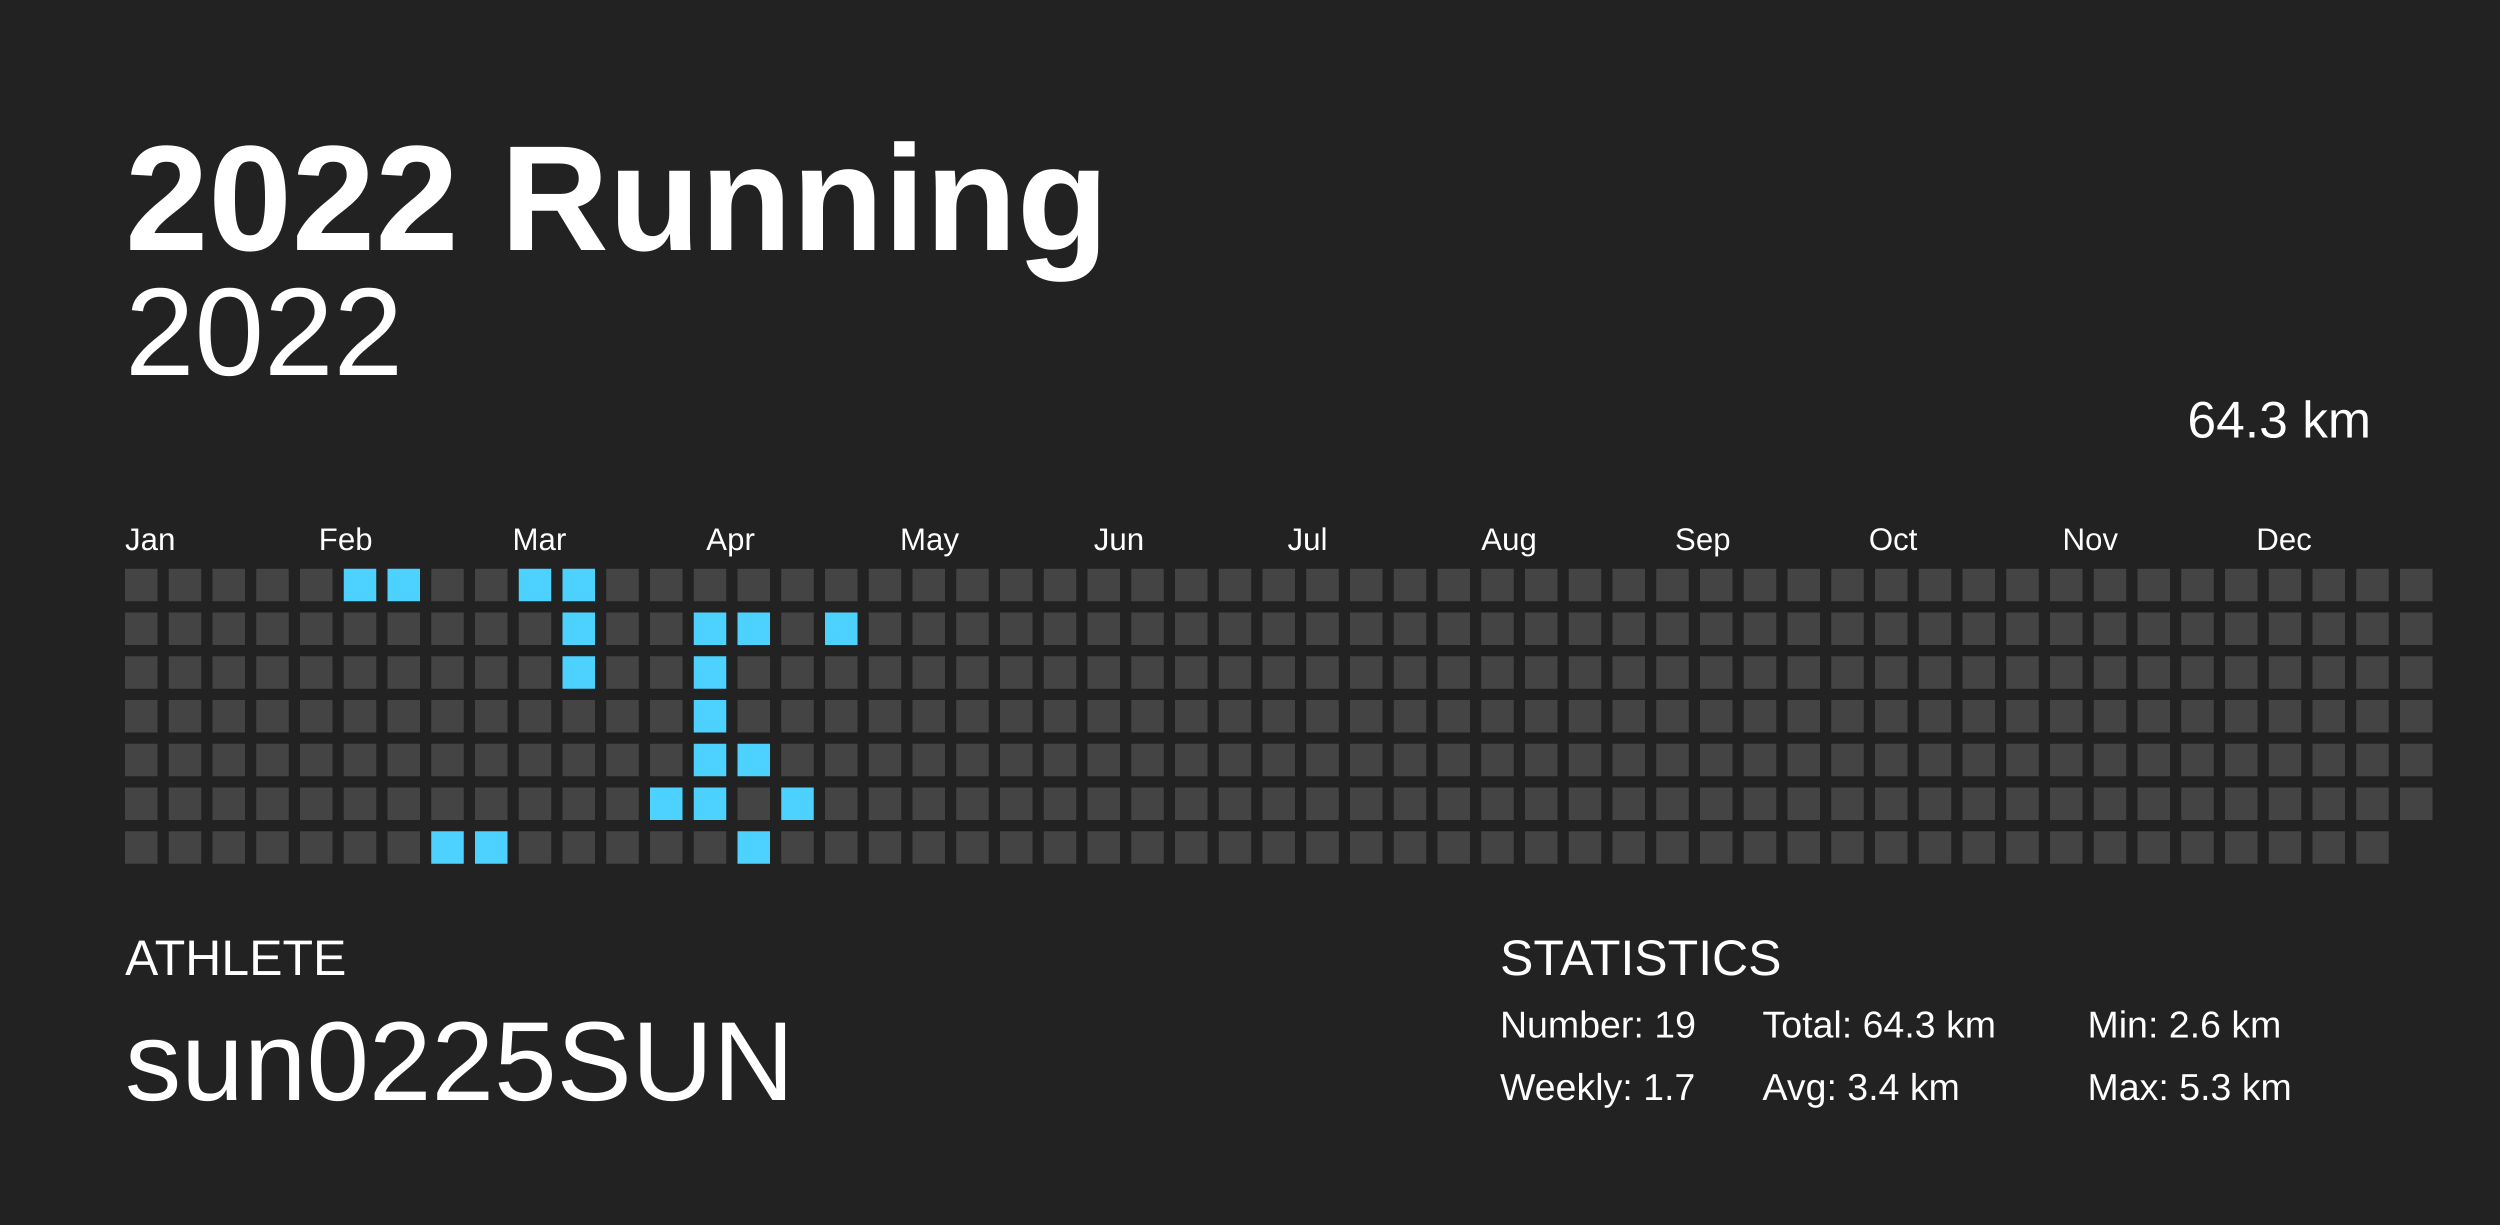
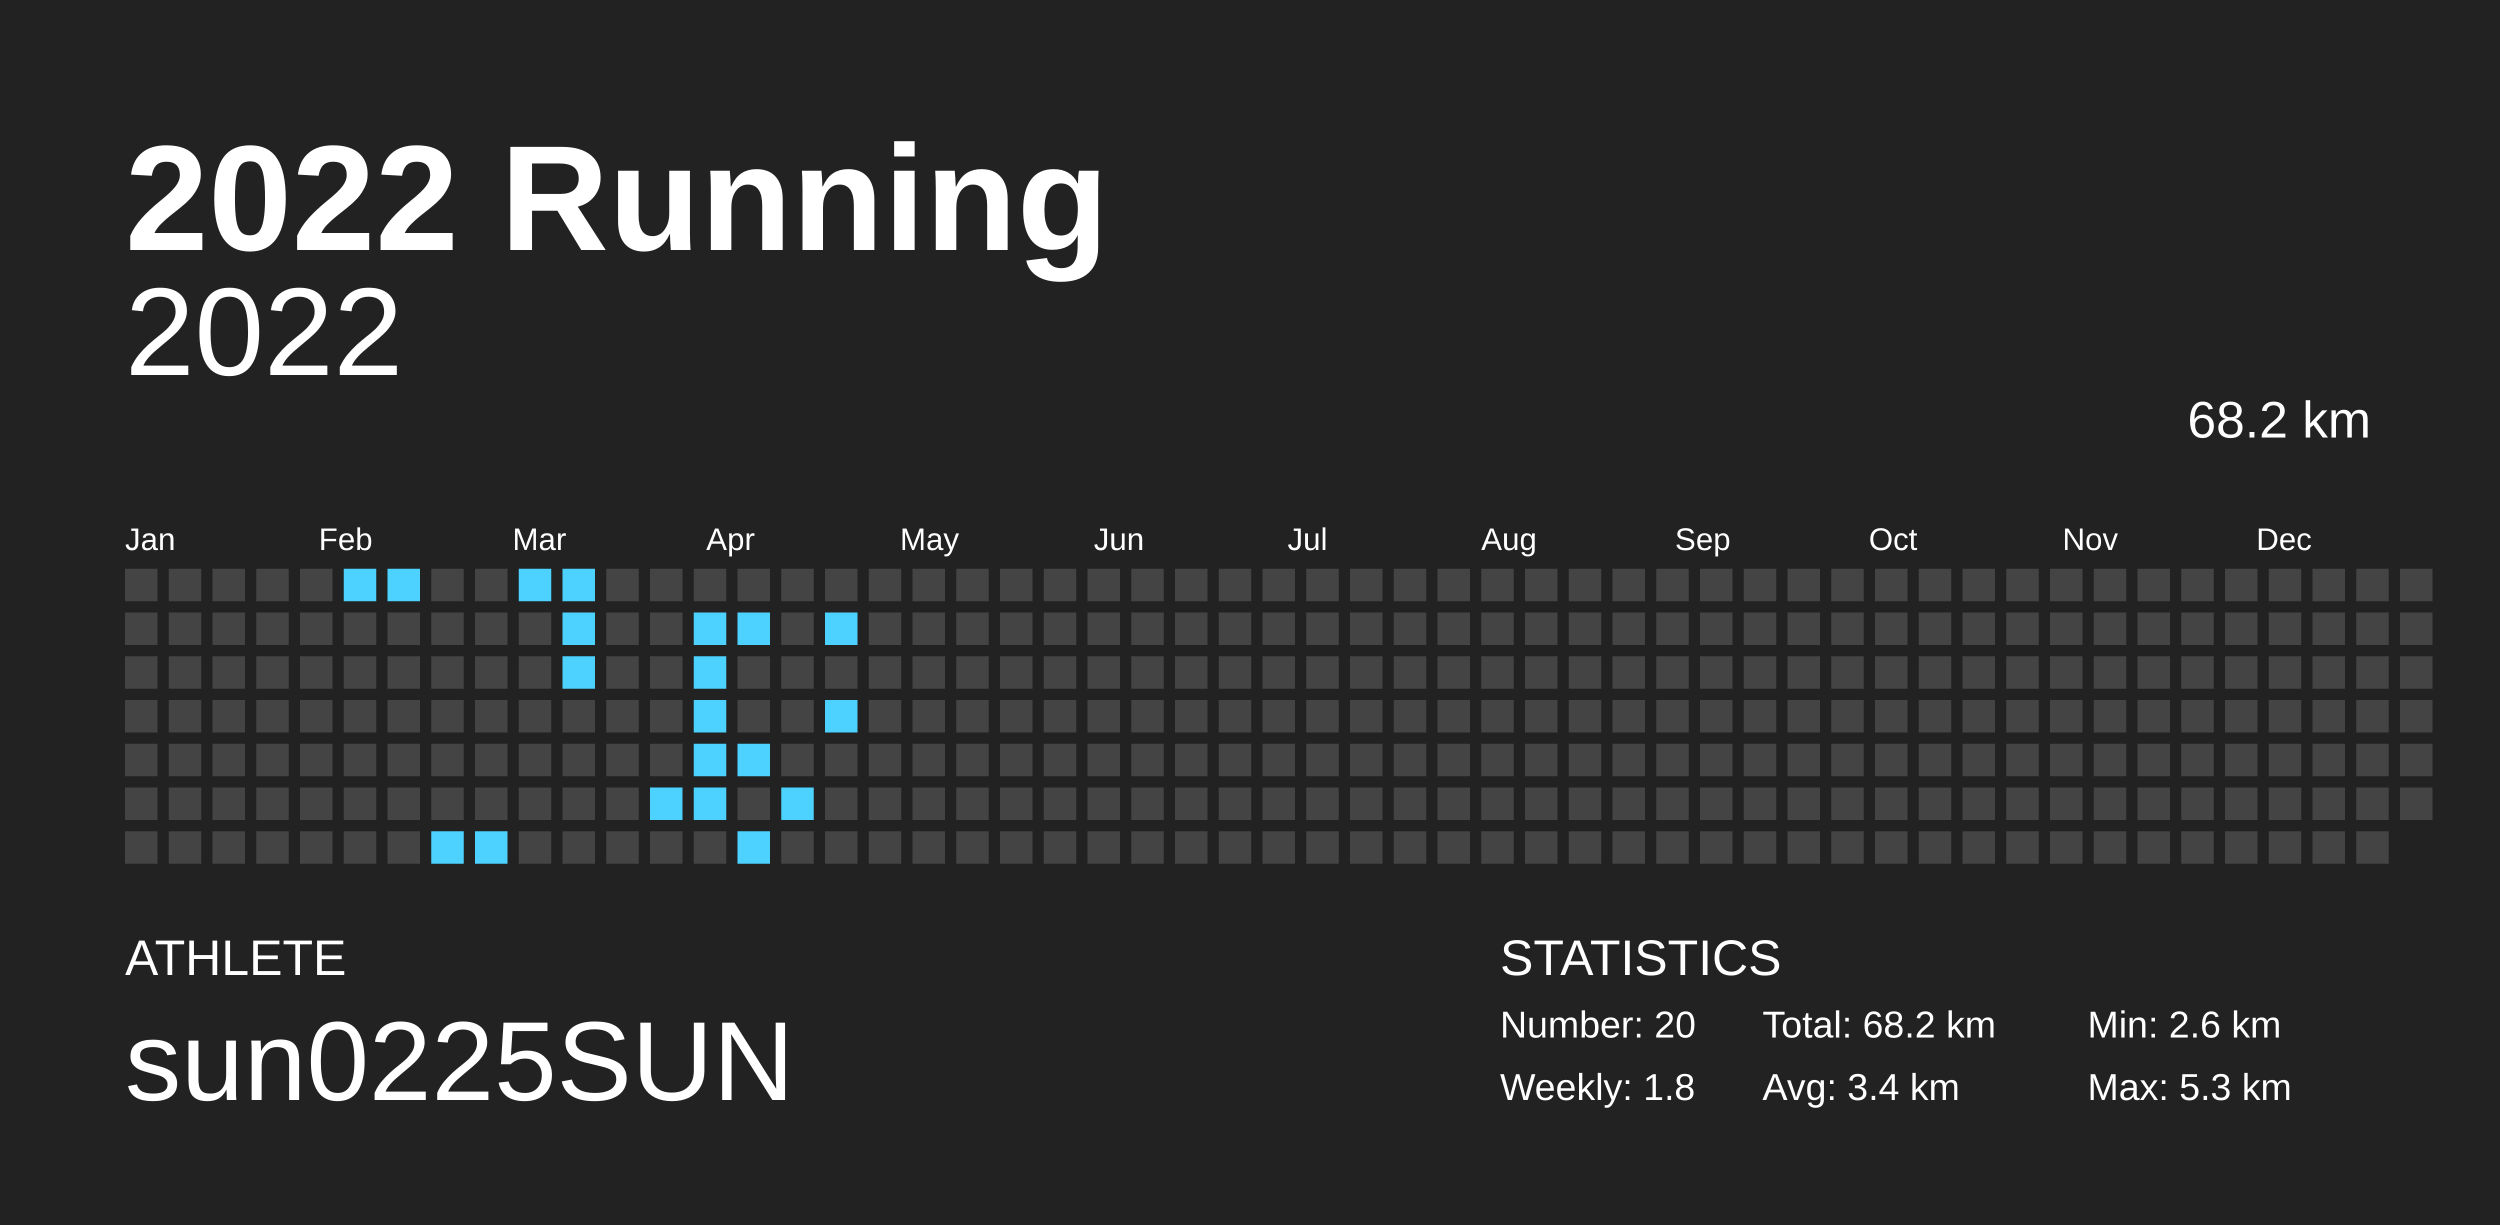
<svg xmlns="http://www.w3.org/2000/svg" baseProfile="full" height="98mm" version="1.1" viewBox="0,0,200,98" width="200mm">
  <defs />
  <rect fill="#222222" height="98" width="200" x="0" y="0" />
  <text fill="#FFFFFF" style="font-size:12px; font-family:Arial; font-weight:bold;" x="10" y="20">2022 Running</text>
  <text fill="#FFFFFF" style="font-size:4px; font-family:Arial" x="10" y="78">ATHLETE</text>
  <text fill="#FFFFFF" style="font-size:9px; font-family:Arial" x="10" y="88">sun0225SUN</text>
  <text fill="#FFFFFF" style="font-size:4px; font-family:Arial" x="120" y="78">STATISTICS</text>
-   <text fill="#FFFFFF" style="font-size:3px; font-family:Arial" x="120" y="83">Number: 19</text>
-   <text fill="#FFFFFF" style="font-size:3px; font-family:Arial" x="120" y="88">Weekly: 1.7</text>
-   <text fill="#FFFFFF" style="font-size:3px; font-family:Arial" x="141" y="83">Total: 64.3 km</text>
+   <text fill="#FFFFFF" style="font-size:3px; font-family:Arial" x="120" y="83">Number: 20</text>
+   <text fill="#FFFFFF" style="font-size:3px; font-family:Arial" x="120" y="88">Weekly: 1.8</text>
+   <text fill="#FFFFFF" style="font-size:3px; font-family:Arial" x="141" y="83">Total: 68.2 km</text>
  <text fill="#FFFFFF" style="font-size:3px; font-family:Arial" x="141" y="88">Avg: 3.4 km</text>
  <text fill="#FFFFFF" style="font-size:3px; font-family:Arial" x="167" y="83">Min: 2.6 km</text>
  <text fill="#FFFFFF" style="font-size:3px; font-family:Arial" x="167" y="88">Max: 5.3 km</text>
  <text alignment-baseline="hanging" fill="#FFFFFF" style="font-size:10.0px; font-family:Arial;" x="10" y="30">2022</text>
-   <text alignment-baseline="hanging" fill="#FFFFFF" style="font-size:4.125px; font-family:Arial;" x="175" y="35">64.3 km</text>
+   <text alignment-baseline="hanging" fill="#FFFFFF" style="font-size:4.125px; font-family:Arial;" x="175" y="35">68.2 km</text>
  <text fill="#FFFFFF" style="font-size:2.5px; font-family:Arial" x="10.0" y="44">Jan</text>
  <text fill="#FFFFFF" style="font-size:2.5px; font-family:Arial" x="25.5" y="44">Feb</text>
  <text fill="#FFFFFF" style="font-size:2.5px; font-family:Arial" x="41.0" y="44">Mar</text>
  <text fill="#FFFFFF" style="font-size:2.5px; font-family:Arial" x="56.5" y="44">Apr</text>
  <text fill="#FFFFFF" style="font-size:2.5px; font-family:Arial" x="72.0" y="44">May</text>
  <text fill="#FFFFFF" style="font-size:2.5px; font-family:Arial" x="87.5" y="44">Jun</text>
  <text fill="#FFFFFF" style="font-size:2.5px; font-family:Arial" x="103.0" y="44">Jul</text>
  <text fill="#FFFFFF" style="font-size:2.5px; font-family:Arial" x="118.5" y="44">Aug</text>
  <text fill="#FFFFFF" style="font-size:2.5px; font-family:Arial" x="134.0" y="44">Sep</text>
  <text fill="#FFFFFF" style="font-size:2.5px; font-family:Arial" x="149.5" y="44">Oct</text>
  <text fill="#FFFFFF" style="font-size:2.5px; font-family:Arial" x="165.0" y="44">Nov</text>
  <text fill="#FFFFFF" style="font-size:2.5px; font-family:Arial" x="180.5" y="44">Dec</text>
  <rect fill="#444444" height="2.6" width="2.6" x="10.0" y="45.5" />
  <rect fill="#444444" height="2.6" width="2.6" x="10.0" y="49.0" />
  <rect fill="#444444" height="2.6" width="2.6" x="10.0" y="52.5" />
  <rect fill="#444444" height="2.6" width="2.6" x="10.0" y="56.0" />
  <rect fill="#444444" height="2.6" width="2.6" x="10.0" y="59.5" />
  <rect fill="#444444" height="2.6" width="2.6" x="10.0" y="63.0" />
  <rect fill="#444444" height="2.6" width="2.6" x="10.0" y="66.5" />
  <rect fill="#444444" height="2.6" width="2.6" x="13.5" y="45.5" />
  <rect fill="#444444" height="2.6" width="2.6" x="13.5" y="49.0" />
  <rect fill="#444444" height="2.6" width="2.6" x="13.5" y="52.5" />
  <rect fill="#444444" height="2.6" width="2.6" x="13.5" y="56.0" />
  <rect fill="#444444" height="2.6" width="2.6" x="13.5" y="59.5" />
  <rect fill="#444444" height="2.6" width="2.6" x="13.5" y="63.0" />
  <rect fill="#444444" height="2.6" width="2.6" x="13.5" y="66.5" />
  <rect fill="#444444" height="2.6" width="2.6" x="17.0" y="45.5" />
  <rect fill="#444444" height="2.6" width="2.6" x="17.0" y="49.0" />
  <rect fill="#444444" height="2.6" width="2.6" x="17.0" y="52.5" />
  <rect fill="#444444" height="2.6" width="2.6" x="17.0" y="56.0" />
  <rect fill="#444444" height="2.6" width="2.6" x="17.0" y="59.5" />
  <rect fill="#444444" height="2.6" width="2.6" x="17.0" y="63.0" />
  <rect fill="#444444" height="2.6" width="2.6" x="17.0" y="66.5" />
  <rect fill="#444444" height="2.6" width="2.6" x="20.5" y="45.5" />
  <rect fill="#444444" height="2.6" width="2.6" x="20.5" y="49.0" />
  <rect fill="#444444" height="2.6" width="2.6" x="20.5" y="52.5" />
  <rect fill="#444444" height="2.6" width="2.6" x="20.5" y="56.0" />
  <rect fill="#444444" height="2.6" width="2.6" x="20.5" y="59.5" />
  <rect fill="#444444" height="2.6" width="2.6" x="20.5" y="63.0" />
  <rect fill="#444444" height="2.6" width="2.6" x="20.5" y="66.5" />
  <rect fill="#444444" height="2.6" width="2.6" x="24.0" y="45.5" />
  <rect fill="#444444" height="2.6" width="2.6" x="24.0" y="49.0" />
  <rect fill="#444444" height="2.6" width="2.6" x="24.0" y="52.5" />
  <rect fill="#444444" height="2.6" width="2.6" x="24.0" y="56.0" />
  <rect fill="#444444" height="2.6" width="2.6" x="24.0" y="59.5" />
  <rect fill="#444444" height="2.6" width="2.6" x="24.0" y="63.0" />
  <rect fill="#444444" height="2.6" width="2.6" x="24.0" y="66.5" />
  <rect fill="#4dd2ff" height="2.6" width="2.6" x="27.5" y="45.5" />
  <rect fill="#444444" height="2.6" width="2.6" x="27.5" y="49.0" />
  <rect fill="#444444" height="2.6" width="2.6" x="27.5" y="52.5" />
  <rect fill="#444444" height="2.6" width="2.6" x="27.5" y="56.0" />
  <rect fill="#444444" height="2.6" width="2.6" x="27.5" y="59.5" />
  <rect fill="#444444" height="2.6" width="2.6" x="27.5" y="63.0" />
  <rect fill="#444444" height="2.6" width="2.6" x="27.5" y="66.5" />
  <rect fill="#4dd2ff" height="2.6" width="2.6" x="31.0" y="45.5" />
  <rect fill="#444444" height="2.6" width="2.6" x="31.0" y="49.0" />
  <rect fill="#444444" height="2.6" width="2.6" x="31.0" y="52.5" />
  <rect fill="#444444" height="2.6" width="2.6" x="31.0" y="56.0" />
  <rect fill="#444444" height="2.6" width="2.6" x="31.0" y="59.5" />
  <rect fill="#444444" height="2.6" width="2.6" x="31.0" y="63.0" />
  <rect fill="#444444" height="2.6" width="2.6" x="31.0" y="66.5" />
  <rect fill="#444444" height="2.6" width="2.6" x="34.5" y="45.5" />
  <rect fill="#444444" height="2.6" width="2.6" x="34.5" y="49.0" />
  <rect fill="#444444" height="2.6" width="2.6" x="34.5" y="52.5" />
  <rect fill="#444444" height="2.6" width="2.6" x="34.5" y="56.0" />
  <rect fill="#444444" height="2.6" width="2.6" x="34.5" y="59.5" />
  <rect fill="#444444" height="2.6" width="2.6" x="34.5" y="63.0" />
  <rect fill="#4dd2ff" height="2.6" width="2.6" x="34.5" y="66.5" />
  <rect fill="#444444" height="2.6" width="2.6" x="38.0" y="45.5" />
  <rect fill="#444444" height="2.6" width="2.6" x="38.0" y="49.0" />
  <rect fill="#444444" height="2.6" width="2.6" x="38.0" y="52.5" />
  <rect fill="#444444" height="2.6" width="2.6" x="38.0" y="56.0" />
  <rect fill="#444444" height="2.6" width="2.6" x="38.0" y="59.5" />
  <rect fill="#444444" height="2.6" width="2.6" x="38.0" y="63.0" />
  <rect fill="#4dd2ff" height="2.6" width="2.6" x="38.0" y="66.5" />
  <rect fill="#4dd2ff" height="2.6" width="2.6" x="41.5" y="45.5" />
  <rect fill="#444444" height="2.6" width="2.6" x="41.5" y="49.0" />
  <rect fill="#444444" height="2.6" width="2.6" x="41.5" y="52.5" />
  <rect fill="#444444" height="2.6" width="2.6" x="41.5" y="56.0" />
  <rect fill="#444444" height="2.6" width="2.6" x="41.5" y="59.5" />
  <rect fill="#444444" height="2.6" width="2.6" x="41.5" y="63.0" />
  <rect fill="#444444" height="2.6" width="2.6" x="41.5" y="66.5" />
  <rect fill="#4dd2ff" height="2.6" width="2.6" x="45.0" y="45.5" />
  <rect fill="#4dd2ff" height="2.6" width="2.6" x="45.0" y="49.0" />
  <rect fill="#4dd2ff" height="2.6" width="2.6" x="45.0" y="52.5" />
  <rect fill="#444444" height="2.6" width="2.6" x="45.0" y="56.0" />
  <rect fill="#444444" height="2.6" width="2.6" x="45.0" y="59.5" />
  <rect fill="#444444" height="2.6" width="2.6" x="45.0" y="63.0" />
  <rect fill="#444444" height="2.6" width="2.6" x="45.0" y="66.5" />
  <rect fill="#444444" height="2.6" width="2.6" x="48.5" y="45.5" />
  <rect fill="#444444" height="2.6" width="2.6" x="48.5" y="49.0" />
  <rect fill="#444444" height="2.6" width="2.6" x="48.5" y="52.5" />
  <rect fill="#444444" height="2.6" width="2.6" x="48.5" y="56.0" />
  <rect fill="#444444" height="2.6" width="2.6" x="48.5" y="59.5" />
  <rect fill="#444444" height="2.6" width="2.6" x="48.5" y="63.0" />
  <rect fill="#444444" height="2.6" width="2.6" x="48.5" y="66.5" />
  <rect fill="#444444" height="2.6" width="2.6" x="52.0" y="45.5" />
  <rect fill="#444444" height="2.6" width="2.6" x="52.0" y="49.0" />
  <rect fill="#444444" height="2.6" width="2.6" x="52.0" y="52.5" />
  <rect fill="#444444" height="2.6" width="2.6" x="52.0" y="56.0" />
  <rect fill="#444444" height="2.6" width="2.6" x="52.0" y="59.5" />
  <rect fill="#4dd2ff" height="2.6" width="2.6" x="52.0" y="63.0" />
  <rect fill="#444444" height="2.6" width="2.6" x="52.0" y="66.5" />
  <rect fill="#444444" height="2.6" width="2.6" x="55.5" y="45.5" />
  <rect fill="#4dd2ff" height="2.6" width="2.6" x="55.5" y="49.0" />
  <rect fill="#4dd2ff" height="2.6" width="2.6" x="55.5" y="52.5" />
  <rect fill="#4dd2ff" height="2.6" width="2.6" x="55.5" y="56.0" />
  <rect fill="#4dd2ff" height="2.6" width="2.6" x="55.5" y="59.5" />
  <rect fill="#4dd2ff" height="2.6" width="2.6" x="55.5" y="63.0" />
  <rect fill="#444444" height="2.6" width="2.6" x="55.5" y="66.5" />
  <rect fill="#444444" height="2.6" width="2.6" x="59.0" y="45.5" />
  <rect fill="#4dd2ff" height="2.6" width="2.6" x="59.0" y="49.0" />
  <rect fill="#444444" height="2.6" width="2.6" x="59.0" y="52.5" />
  <rect fill="#444444" height="2.6" width="2.6" x="59.0" y="56.0" />
  <rect fill="#4dd2ff" height="2.6" width="2.6" x="59.0" y="59.5" />
  <rect fill="#444444" height="2.6" width="2.6" x="59.0" y="63.0" />
  <rect fill="#4dd2ff" height="2.6" width="2.6" x="59.0" y="66.5" />
  <rect fill="#444444" height="2.6" width="2.6" x="62.5" y="45.5" />
  <rect fill="#444444" height="2.6" width="2.6" x="62.5" y="49.0" />
  <rect fill="#444444" height="2.6" width="2.6" x="62.5" y="52.5" />
  <rect fill="#444444" height="2.6" width="2.6" x="62.5" y="56.0" />
  <rect fill="#444444" height="2.6" width="2.6" x="62.5" y="59.5" />
  <rect fill="#4dd2ff" height="2.6" width="2.6" x="62.5" y="63.0" />
  <rect fill="#444444" height="2.6" width="2.6" x="62.5" y="66.5" />
  <rect fill="#444444" height="2.6" width="2.6" x="66.0" y="45.5" />
  <rect fill="#4dd2ff" height="2.6" width="2.6" x="66.0" y="49.0" />
  <rect fill="#444444" height="2.6" width="2.6" x="66.0" y="52.5" />
-   <rect fill="#444444" height="2.6" width="2.6" x="66.0" y="56.0" />
+   <rect fill="#4dd2ff" height="2.6" width="2.6" x="66.0" y="56.0" />
  <rect fill="#444444" height="2.6" width="2.6" x="66.0" y="59.5" />
  <rect fill="#444444" height="2.6" width="2.6" x="66.0" y="63.0" />
  <rect fill="#444444" height="2.6" width="2.6" x="66.0" y="66.5" />
  <rect fill="#444444" height="2.6" width="2.6" x="69.5" y="45.5" />
  <rect fill="#444444" height="2.6" width="2.6" x="69.5" y="49.0" />
  <rect fill="#444444" height="2.6" width="2.6" x="69.5" y="52.5" />
  <rect fill="#444444" height="2.6" width="2.6" x="69.5" y="56.0" />
  <rect fill="#444444" height="2.6" width="2.6" x="69.5" y="59.5" />
  <rect fill="#444444" height="2.6" width="2.6" x="69.5" y="63.0" />
  <rect fill="#444444" height="2.6" width="2.6" x="69.5" y="66.5" />
  <rect fill="#444444" height="2.6" width="2.6" x="73.0" y="45.5" />
  <rect fill="#444444" height="2.6" width="2.6" x="73.0" y="49.0" />
  <rect fill="#444444" height="2.6" width="2.6" x="73.0" y="52.5" />
  <rect fill="#444444" height="2.6" width="2.6" x="73.0" y="56.0" />
  <rect fill="#444444" height="2.6" width="2.6" x="73.0" y="59.5" />
  <rect fill="#444444" height="2.6" width="2.6" x="73.0" y="63.0" />
  <rect fill="#444444" height="2.6" width="2.6" x="73.0" y="66.5" />
  <rect fill="#444444" height="2.6" width="2.6" x="76.5" y="45.5" />
  <rect fill="#444444" height="2.6" width="2.6" x="76.5" y="49.0" />
  <rect fill="#444444" height="2.6" width="2.6" x="76.5" y="52.5" />
  <rect fill="#444444" height="2.6" width="2.6" x="76.5" y="56.0" />
  <rect fill="#444444" height="2.6" width="2.6" x="76.5" y="59.5" />
  <rect fill="#444444" height="2.6" width="2.6" x="76.5" y="63.0" />
  <rect fill="#444444" height="2.6" width="2.6" x="76.5" y="66.5" />
  <rect fill="#444444" height="2.6" width="2.6" x="80.0" y="45.5" />
  <rect fill="#444444" height="2.6" width="2.6" x="80.0" y="49.0" />
  <rect fill="#444444" height="2.6" width="2.6" x="80.0" y="52.5" />
  <rect fill="#444444" height="2.6" width="2.6" x="80.0" y="56.0" />
  <rect fill="#444444" height="2.6" width="2.6" x="80.0" y="59.5" />
  <rect fill="#444444" height="2.6" width="2.6" x="80.0" y="63.0" />
  <rect fill="#444444" height="2.6" width="2.6" x="80.0" y="66.5" />
  <rect fill="#444444" height="2.6" width="2.6" x="83.5" y="45.5" />
  <rect fill="#444444" height="2.6" width="2.6" x="83.5" y="49.0" />
  <rect fill="#444444" height="2.6" width="2.6" x="83.5" y="52.5" />
  <rect fill="#444444" height="2.6" width="2.6" x="83.5" y="56.0" />
  <rect fill="#444444" height="2.6" width="2.6" x="83.5" y="59.5" />
  <rect fill="#444444" height="2.6" width="2.6" x="83.5" y="63.0" />
  <rect fill="#444444" height="2.6" width="2.6" x="83.5" y="66.5" />
  <rect fill="#444444" height="2.6" width="2.6" x="87.0" y="45.5" />
  <rect fill="#444444" height="2.6" width="2.6" x="87.0" y="49.0" />
  <rect fill="#444444" height="2.6" width="2.6" x="87.0" y="52.5" />
  <rect fill="#444444" height="2.6" width="2.6" x="87.0" y="56.0" />
  <rect fill="#444444" height="2.6" width="2.6" x="87.0" y="59.5" />
  <rect fill="#444444" height="2.6" width="2.6" x="87.0" y="63.0" />
  <rect fill="#444444" height="2.6" width="2.6" x="87.0" y="66.5" />
  <rect fill="#444444" height="2.6" width="2.6" x="90.5" y="45.5" />
  <rect fill="#444444" height="2.6" width="2.6" x="90.5" y="49.0" />
  <rect fill="#444444" height="2.6" width="2.6" x="90.5" y="52.5" />
  <rect fill="#444444" height="2.6" width="2.6" x="90.5" y="56.0" />
  <rect fill="#444444" height="2.6" width="2.6" x="90.5" y="59.5" />
  <rect fill="#444444" height="2.6" width="2.6" x="90.5" y="63.0" />
  <rect fill="#444444" height="2.6" width="2.6" x="90.5" y="66.5" />
  <rect fill="#444444" height="2.6" width="2.6" x="94.0" y="45.5" />
  <rect fill="#444444" height="2.6" width="2.6" x="94.0" y="49.0" />
  <rect fill="#444444" height="2.6" width="2.6" x="94.0" y="52.5" />
  <rect fill="#444444" height="2.6" width="2.6" x="94.0" y="56.0" />
  <rect fill="#444444" height="2.6" width="2.6" x="94.0" y="59.5" />
  <rect fill="#444444" height="2.6" width="2.6" x="94.0" y="63.0" />
  <rect fill="#444444" height="2.6" width="2.6" x="94.0" y="66.5" />
  <rect fill="#444444" height="2.6" width="2.6" x="97.5" y="45.5" />
  <rect fill="#444444" height="2.6" width="2.6" x="97.5" y="49.0" />
  <rect fill="#444444" height="2.6" width="2.6" x="97.5" y="52.5" />
  <rect fill="#444444" height="2.6" width="2.6" x="97.5" y="56.0" />
  <rect fill="#444444" height="2.6" width="2.6" x="97.5" y="59.5" />
  <rect fill="#444444" height="2.6" width="2.6" x="97.5" y="63.0" />
  <rect fill="#444444" height="2.6" width="2.6" x="97.5" y="66.5" />
  <rect fill="#444444" height="2.6" width="2.6" x="101.0" y="45.5" />
  <rect fill="#444444" height="2.6" width="2.6" x="101.0" y="49.0" />
  <rect fill="#444444" height="2.6" width="2.6" x="101.0" y="52.5" />
  <rect fill="#444444" height="2.6" width="2.6" x="101.0" y="56.0" />
  <rect fill="#444444" height="2.6" width="2.6" x="101.0" y="59.5" />
  <rect fill="#444444" height="2.6" width="2.6" x="101.0" y="63.0" />
  <rect fill="#444444" height="2.6" width="2.6" x="101.0" y="66.5" />
  <rect fill="#444444" height="2.6" width="2.6" x="104.5" y="45.5" />
  <rect fill="#444444" height="2.6" width="2.6" x="104.5" y="49.0" />
  <rect fill="#444444" height="2.6" width="2.6" x="104.5" y="52.5" />
  <rect fill="#444444" height="2.6" width="2.6" x="104.5" y="56.0" />
  <rect fill="#444444" height="2.6" width="2.6" x="104.5" y="59.5" />
  <rect fill="#444444" height="2.6" width="2.6" x="104.5" y="63.0" />
  <rect fill="#444444" height="2.6" width="2.6" x="104.5" y="66.5" />
  <rect fill="#444444" height="2.6" width="2.6" x="108.0" y="45.5" />
  <rect fill="#444444" height="2.6" width="2.6" x="108.0" y="49.0" />
  <rect fill="#444444" height="2.6" width="2.6" x="108.0" y="52.5" />
  <rect fill="#444444" height="2.6" width="2.6" x="108.0" y="56.0" />
  <rect fill="#444444" height="2.6" width="2.6" x="108.0" y="59.5" />
  <rect fill="#444444" height="2.6" width="2.6" x="108.0" y="63.0" />
  <rect fill="#444444" height="2.6" width="2.6" x="108.0" y="66.5" />
  <rect fill="#444444" height="2.6" width="2.6" x="111.5" y="45.5" />
  <rect fill="#444444" height="2.6" width="2.6" x="111.5" y="49.0" />
  <rect fill="#444444" height="2.6" width="2.6" x="111.5" y="52.5" />
  <rect fill="#444444" height="2.6" width="2.6" x="111.5" y="56.0" />
  <rect fill="#444444" height="2.6" width="2.6" x="111.5" y="59.5" />
  <rect fill="#444444" height="2.6" width="2.6" x="111.5" y="63.0" />
  <rect fill="#444444" height="2.6" width="2.6" x="111.5" y="66.5" />
  <rect fill="#444444" height="2.6" width="2.6" x="115.0" y="45.5" />
  <rect fill="#444444" height="2.6" width="2.6" x="115.0" y="49.0" />
  <rect fill="#444444" height="2.6" width="2.6" x="115.0" y="52.5" />
  <rect fill="#444444" height="2.6" width="2.6" x="115.0" y="56.0" />
  <rect fill="#444444" height="2.6" width="2.6" x="115.0" y="59.5" />
  <rect fill="#444444" height="2.6" width="2.6" x="115.0" y="63.0" />
  <rect fill="#444444" height="2.6" width="2.6" x="115.0" y="66.5" />
  <rect fill="#444444" height="2.6" width="2.6" x="118.5" y="45.5" />
  <rect fill="#444444" height="2.6" width="2.6" x="118.5" y="49.0" />
  <rect fill="#444444" height="2.6" width="2.6" x="118.5" y="52.5" />
  <rect fill="#444444" height="2.6" width="2.6" x="118.5" y="56.0" />
  <rect fill="#444444" height="2.6" width="2.6" x="118.5" y="59.5" />
  <rect fill="#444444" height="2.6" width="2.6" x="118.5" y="63.0" />
  <rect fill="#444444" height="2.6" width="2.6" x="118.5" y="66.5" />
  <rect fill="#444444" height="2.6" width="2.6" x="122.0" y="45.5" />
  <rect fill="#444444" height="2.6" width="2.6" x="122.0" y="49.0" />
  <rect fill="#444444" height="2.6" width="2.6" x="122.0" y="52.5" />
  <rect fill="#444444" height="2.6" width="2.6" x="122.0" y="56.0" />
  <rect fill="#444444" height="2.6" width="2.6" x="122.0" y="59.5" />
  <rect fill="#444444" height="2.6" width="2.6" x="122.0" y="63.0" />
  <rect fill="#444444" height="2.6" width="2.6" x="122.0" y="66.5" />
  <rect fill="#444444" height="2.6" width="2.6" x="125.5" y="45.5" />
  <rect fill="#444444" height="2.6" width="2.6" x="125.5" y="49.0" />
  <rect fill="#444444" height="2.6" width="2.6" x="125.5" y="52.5" />
  <rect fill="#444444" height="2.6" width="2.6" x="125.5" y="56.0" />
  <rect fill="#444444" height="2.6" width="2.6" x="125.5" y="59.5" />
  <rect fill="#444444" height="2.6" width="2.6" x="125.5" y="63.0" />
  <rect fill="#444444" height="2.6" width="2.6" x="125.5" y="66.5" />
  <rect fill="#444444" height="2.6" width="2.6" x="129.0" y="45.5" />
  <rect fill="#444444" height="2.6" width="2.6" x="129.0" y="49.0" />
  <rect fill="#444444" height="2.6" width="2.6" x="129.0" y="52.5" />
  <rect fill="#444444" height="2.6" width="2.6" x="129.0" y="56.0" />
  <rect fill="#444444" height="2.6" width="2.6" x="129.0" y="59.5" />
  <rect fill="#444444" height="2.6" width="2.6" x="129.0" y="63.0" />
  <rect fill="#444444" height="2.6" width="2.6" x="129.0" y="66.5" />
  <rect fill="#444444" height="2.6" width="2.6" x="132.5" y="45.5" />
  <rect fill="#444444" height="2.6" width="2.6" x="132.5" y="49.0" />
  <rect fill="#444444" height="2.6" width="2.6" x="132.5" y="52.5" />
  <rect fill="#444444" height="2.6" width="2.6" x="132.5" y="56.0" />
  <rect fill="#444444" height="2.6" width="2.6" x="132.5" y="59.5" />
  <rect fill="#444444" height="2.6" width="2.6" x="132.5" y="63.0" />
  <rect fill="#444444" height="2.6" width="2.6" x="132.5" y="66.5" />
  <rect fill="#444444" height="2.6" width="2.6" x="136.0" y="45.5" />
  <rect fill="#444444" height="2.6" width="2.6" x="136.0" y="49.0" />
  <rect fill="#444444" height="2.6" width="2.6" x="136.0" y="52.5" />
  <rect fill="#444444" height="2.6" width="2.6" x="136.0" y="56.0" />
  <rect fill="#444444" height="2.6" width="2.6" x="136.0" y="59.5" />
  <rect fill="#444444" height="2.6" width="2.6" x="136.0" y="63.0" />
  <rect fill="#444444" height="2.6" width="2.6" x="136.0" y="66.5" />
  <rect fill="#444444" height="2.6" width="2.6" x="139.5" y="45.5" />
  <rect fill="#444444" height="2.6" width="2.6" x="139.5" y="49.0" />
  <rect fill="#444444" height="2.6" width="2.6" x="139.5" y="52.5" />
  <rect fill="#444444" height="2.6" width="2.6" x="139.5" y="56.0" />
  <rect fill="#444444" height="2.6" width="2.6" x="139.5" y="59.5" />
  <rect fill="#444444" height="2.6" width="2.6" x="139.5" y="63.0" />
  <rect fill="#444444" height="2.6" width="2.6" x="139.5" y="66.5" />
  <rect fill="#444444" height="2.6" width="2.6" x="143.0" y="45.5" />
  <rect fill="#444444" height="2.6" width="2.6" x="143.0" y="49.0" />
  <rect fill="#444444" height="2.6" width="2.6" x="143.0" y="52.5" />
  <rect fill="#444444" height="2.6" width="2.6" x="143.0" y="56.0" />
  <rect fill="#444444" height="2.6" width="2.6" x="143.0" y="59.5" />
  <rect fill="#444444" height="2.6" width="2.6" x="143.0" y="63.0" />
  <rect fill="#444444" height="2.6" width="2.6" x="143.0" y="66.5" />
  <rect fill="#444444" height="2.6" width="2.6" x="146.5" y="45.5" />
  <rect fill="#444444" height="2.6" width="2.6" x="146.5" y="49.0" />
  <rect fill="#444444" height="2.6" width="2.6" x="146.5" y="52.5" />
  <rect fill="#444444" height="2.6" width="2.6" x="146.5" y="56.0" />
  <rect fill="#444444" height="2.6" width="2.6" x="146.5" y="59.5" />
  <rect fill="#444444" height="2.6" width="2.6" x="146.5" y="63.0" />
  <rect fill="#444444" height="2.6" width="2.6" x="146.5" y="66.5" />
  <rect fill="#444444" height="2.6" width="2.6" x="150.0" y="45.5" />
  <rect fill="#444444" height="2.6" width="2.6" x="150.0" y="49.0" />
  <rect fill="#444444" height="2.6" width="2.6" x="150.0" y="52.5" />
  <rect fill="#444444" height="2.6" width="2.6" x="150.0" y="56.0" />
  <rect fill="#444444" height="2.6" width="2.6" x="150.0" y="59.5" />
  <rect fill="#444444" height="2.6" width="2.6" x="150.0" y="63.0" />
  <rect fill="#444444" height="2.6" width="2.6" x="150.0" y="66.5" />
  <rect fill="#444444" height="2.6" width="2.6" x="153.5" y="45.5" />
  <rect fill="#444444" height="2.6" width="2.6" x="153.5" y="49.0" />
  <rect fill="#444444" height="2.6" width="2.6" x="153.5" y="52.5" />
  <rect fill="#444444" height="2.6" width="2.6" x="153.5" y="56.0" />
  <rect fill="#444444" height="2.6" width="2.6" x="153.5" y="59.5" />
  <rect fill="#444444" height="2.6" width="2.6" x="153.5" y="63.0" />
  <rect fill="#444444" height="2.6" width="2.6" x="153.5" y="66.5" />
  <rect fill="#444444" height="2.6" width="2.6" x="157.0" y="45.5" />
  <rect fill="#444444" height="2.6" width="2.6" x="157.0" y="49.0" />
  <rect fill="#444444" height="2.6" width="2.6" x="157.0" y="52.5" />
  <rect fill="#444444" height="2.6" width="2.6" x="157.0" y="56.0" />
  <rect fill="#444444" height="2.6" width="2.6" x="157.0" y="59.5" />
  <rect fill="#444444" height="2.6" width="2.6" x="157.0" y="63.0" />
  <rect fill="#444444" height="2.6" width="2.6" x="157.0" y="66.5" />
  <rect fill="#444444" height="2.6" width="2.6" x="160.5" y="45.5" />
  <rect fill="#444444" height="2.6" width="2.6" x="160.5" y="49.0" />
  <rect fill="#444444" height="2.6" width="2.6" x="160.5" y="52.5" />
  <rect fill="#444444" height="2.6" width="2.6" x="160.5" y="56.0" />
  <rect fill="#444444" height="2.6" width="2.6" x="160.5" y="59.5" />
  <rect fill="#444444" height="2.6" width="2.6" x="160.5" y="63.0" />
  <rect fill="#444444" height="2.6" width="2.6" x="160.5" y="66.5" />
  <rect fill="#444444" height="2.6" width="2.6" x="164.0" y="45.5" />
  <rect fill="#444444" height="2.6" width="2.6" x="164.0" y="49.0" />
  <rect fill="#444444" height="2.6" width="2.6" x="164.0" y="52.5" />
  <rect fill="#444444" height="2.6" width="2.6" x="164.0" y="56.0" />
  <rect fill="#444444" height="2.6" width="2.6" x="164.0" y="59.5" />
  <rect fill="#444444" height="2.6" width="2.6" x="164.0" y="63.0" />
  <rect fill="#444444" height="2.6" width="2.6" x="164.0" y="66.5" />
  <rect fill="#444444" height="2.6" width="2.6" x="167.5" y="45.5" />
  <rect fill="#444444" height="2.6" width="2.6" x="167.5" y="49.0" />
  <rect fill="#444444" height="2.6" width="2.6" x="167.5" y="52.5" />
  <rect fill="#444444" height="2.6" width="2.6" x="167.5" y="56.0" />
  <rect fill="#444444" height="2.6" width="2.6" x="167.5" y="59.5" />
  <rect fill="#444444" height="2.6" width="2.6" x="167.5" y="63.0" />
  <rect fill="#444444" height="2.6" width="2.6" x="167.5" y="66.5" />
  <rect fill="#444444" height="2.6" width="2.6" x="171.0" y="45.5" />
  <rect fill="#444444" height="2.6" width="2.6" x="171.0" y="49.0" />
  <rect fill="#444444" height="2.6" width="2.6" x="171.0" y="52.5" />
  <rect fill="#444444" height="2.6" width="2.6" x="171.0" y="56.0" />
  <rect fill="#444444" height="2.6" width="2.6" x="171.0" y="59.5" />
  <rect fill="#444444" height="2.6" width="2.6" x="171.0" y="63.0" />
  <rect fill="#444444" height="2.6" width="2.6" x="171.0" y="66.5" />
  <rect fill="#444444" height="2.6" width="2.6" x="174.5" y="45.5" />
  <rect fill="#444444" height="2.6" width="2.6" x="174.5" y="49.0" />
  <rect fill="#444444" height="2.6" width="2.6" x="174.5" y="52.5" />
  <rect fill="#444444" height="2.6" width="2.6" x="174.5" y="56.0" />
  <rect fill="#444444" height="2.6" width="2.6" x="174.5" y="59.5" />
  <rect fill="#444444" height="2.6" width="2.6" x="174.5" y="63.0" />
  <rect fill="#444444" height="2.6" width="2.6" x="174.5" y="66.5" />
  <rect fill="#444444" height="2.6" width="2.6" x="178.0" y="45.5" />
  <rect fill="#444444" height="2.6" width="2.6" x="178.0" y="49.0" />
  <rect fill="#444444" height="2.6" width="2.6" x="178.0" y="52.5" />
  <rect fill="#444444" height="2.6" width="2.6" x="178.0" y="56.0" />
  <rect fill="#444444" height="2.6" width="2.6" x="178.0" y="59.5" />
  <rect fill="#444444" height="2.6" width="2.6" x="178.0" y="63.0" />
  <rect fill="#444444" height="2.6" width="2.6" x="178.0" y="66.5" />
  <rect fill="#444444" height="2.6" width="2.6" x="181.5" y="45.5" />
  <rect fill="#444444" height="2.6" width="2.6" x="181.5" y="49.0" />
  <rect fill="#444444" height="2.6" width="2.6" x="181.5" y="52.5" />
  <rect fill="#444444" height="2.6" width="2.6" x="181.5" y="56.0" />
  <rect fill="#444444" height="2.6" width="2.6" x="181.5" y="59.5" />
  <rect fill="#444444" height="2.6" width="2.6" x="181.5" y="63.0" />
  <rect fill="#444444" height="2.6" width="2.6" x="181.5" y="66.5" />
  <rect fill="#444444" height="2.6" width="2.6" x="185.0" y="45.5" />
  <rect fill="#444444" height="2.6" width="2.6" x="185.0" y="49.0" />
  <rect fill="#444444" height="2.6" width="2.6" x="185.0" y="52.5" />
  <rect fill="#444444" height="2.6" width="2.6" x="185.0" y="56.0" />
  <rect fill="#444444" height="2.6" width="2.6" x="185.0" y="59.5" />
  <rect fill="#444444" height="2.6" width="2.6" x="185.0" y="63.0" />
  <rect fill="#444444" height="2.6" width="2.6" x="185.0" y="66.5" />
  <rect fill="#444444" height="2.6" width="2.6" x="188.5" y="45.5" />
  <rect fill="#444444" height="2.6" width="2.6" x="188.5" y="49.0" />
  <rect fill="#444444" height="2.6" width="2.6" x="188.5" y="52.5" />
  <rect fill="#444444" height="2.6" width="2.6" x="188.5" y="56.0" />
  <rect fill="#444444" height="2.6" width="2.6" x="188.5" y="59.5" />
  <rect fill="#444444" height="2.6" width="2.6" x="188.5" y="63.0" />
  <rect fill="#444444" height="2.6" width="2.6" x="188.5" y="66.5" />
  <rect fill="#444444" height="2.6" width="2.6" x="192.0" y="45.5" />
  <rect fill="#444444" height="2.6" width="2.6" x="192.0" y="49.0" />
  <rect fill="#444444" height="2.6" width="2.6" x="192.0" y="52.5" />
  <rect fill="#444444" height="2.6" width="2.6" x="192.0" y="56.0" />
  <rect fill="#444444" height="2.6" width="2.6" x="192.0" y="59.5" />
  <rect fill="#444444" height="2.6" width="2.6" x="192.0" y="63.0" />
</svg>
